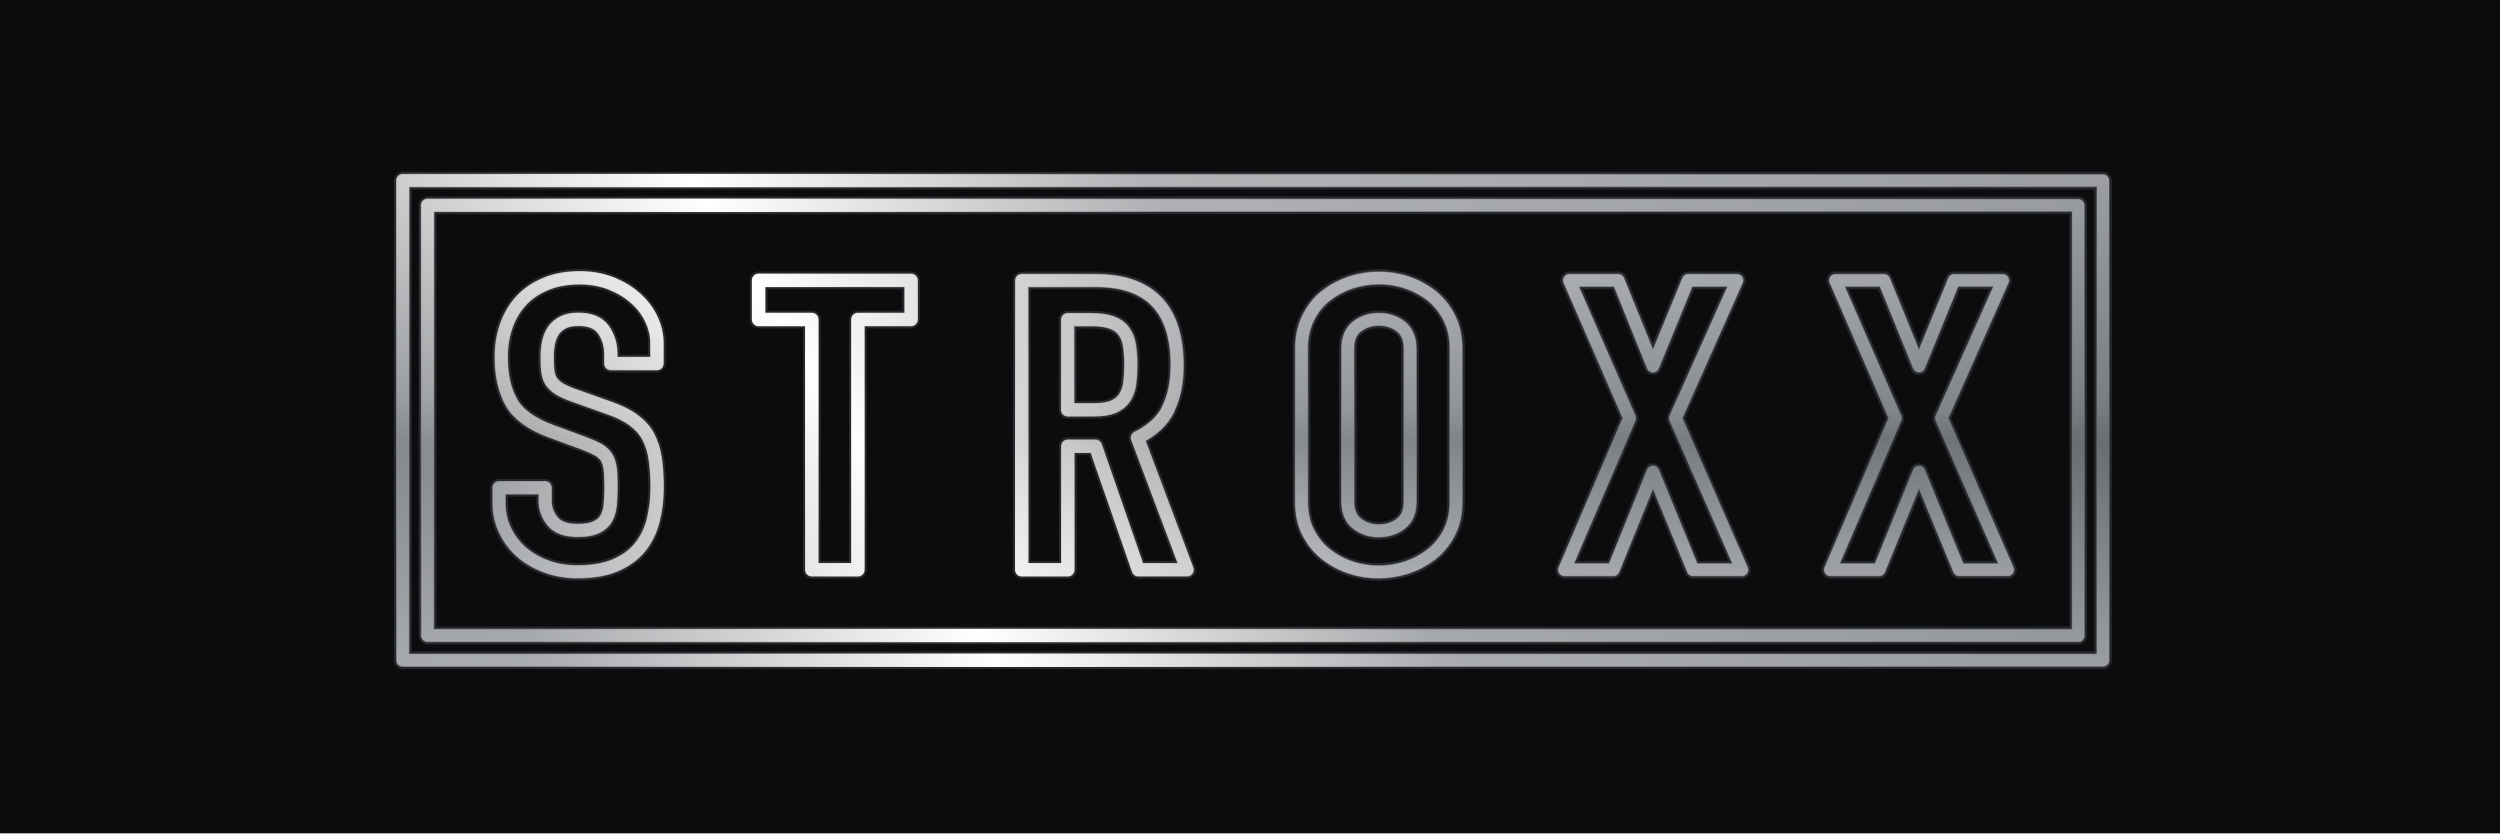
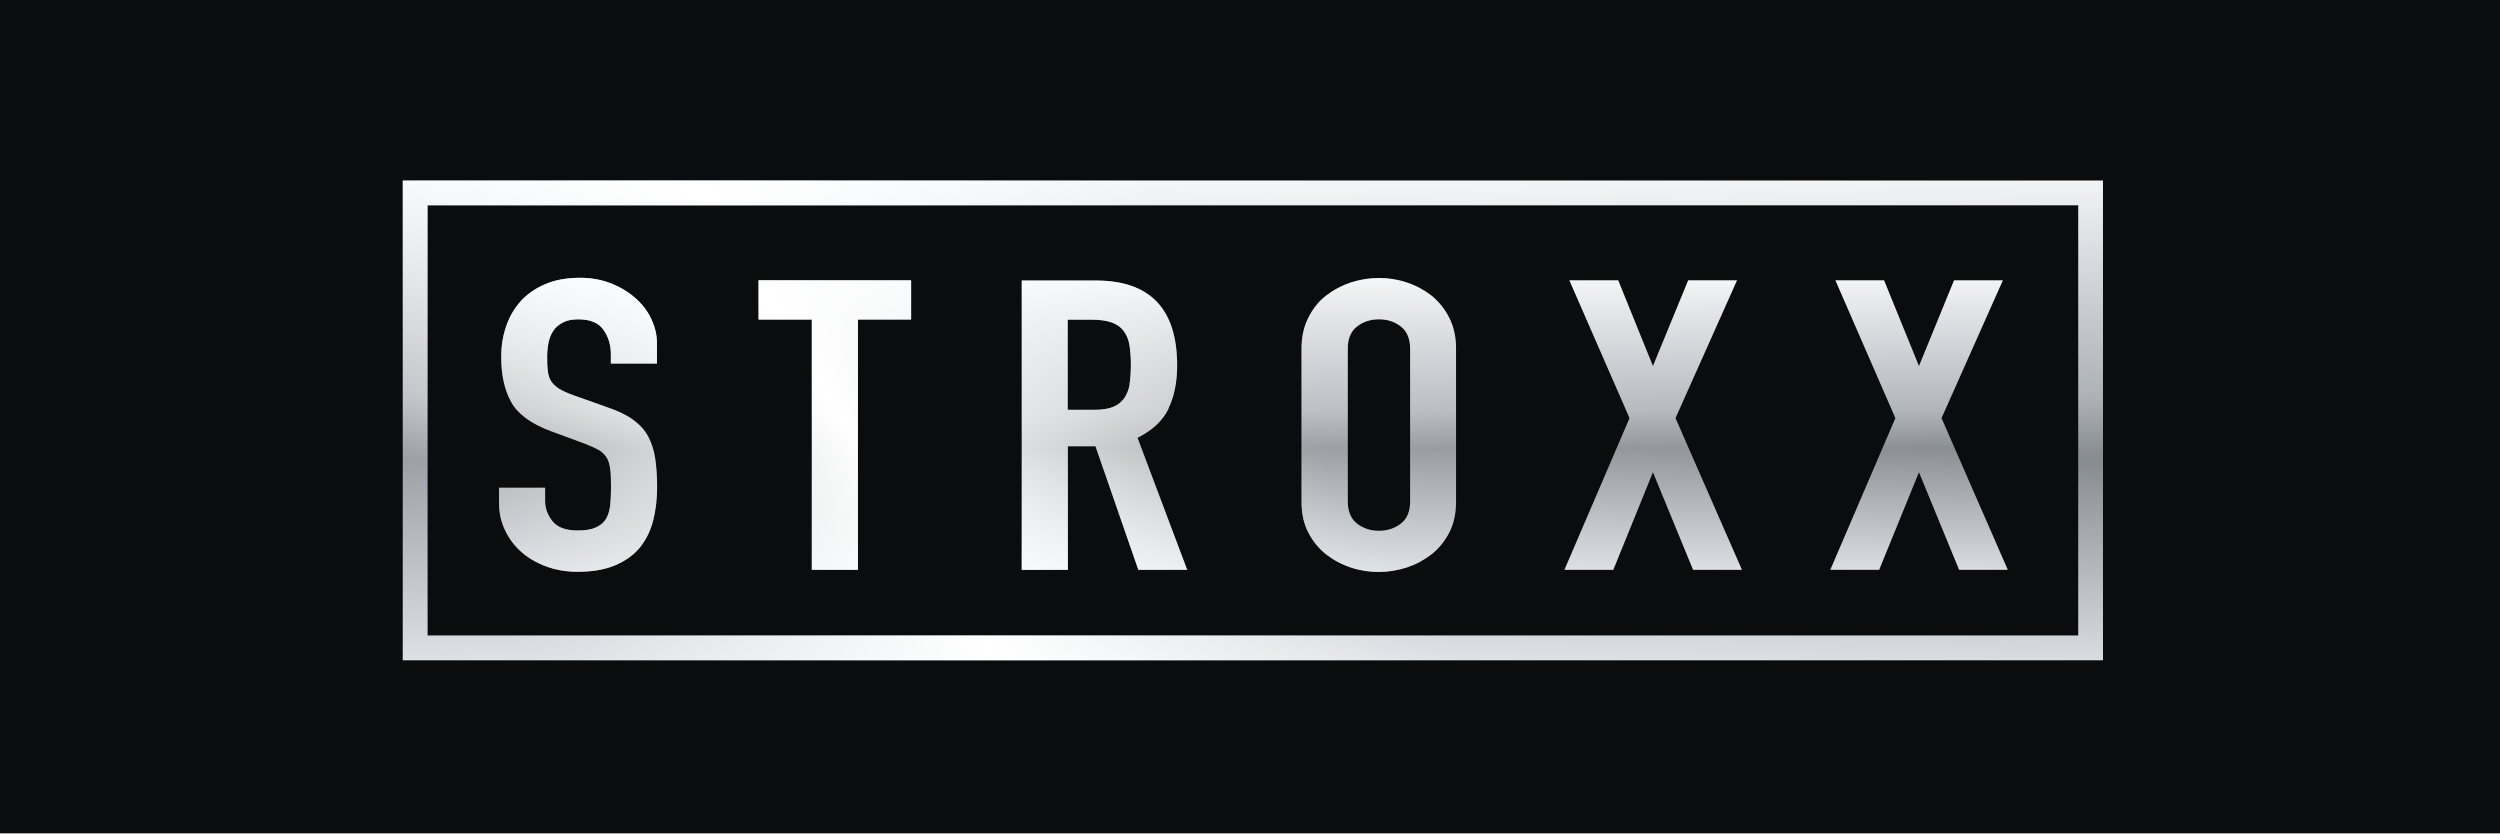
<svg xmlns="http://www.w3.org/2000/svg" viewBox="0 0 360 120" width="360" height="120" role="img" aria-label="STROXX">
  <defs>
    <g id="mark" transform="translate(58,26) scale(2.44)">
      <polygon points="21 8.2 24.14 8.2 24.14 22.97 26.86 22.97 26.86 8.2 30 8.2 30 5.89 21 5.89 21 8.2" />
      <path d="M45.18,13.46c.35-.71.52-1.56.52-2.55,0-3.34-1.6-5.01-4.8-5.01h-4.37v17.07h2.72v-7.29h1.63l2.53,7.29h2.88l-2.93-7.79c.87-.43,1.48-1,1.83-1.71ZM42.9,12c-.05.33-.16.6-.31.83-.15.22-.37.4-.65.52-.28.12-.67.18-1.15.18h-1.55v-5.32h1.41c.5,0,.9.06,1.2.17.3.11.54.28.71.52.17.23.28.51.33.84.05.33.08.71.08,1.14s-.03.81-.08,1.14Z" />
      <path d="M13.76,6.97c-.4-.37-.88-.66-1.44-.89-.56-.22-1.18-.34-1.85-.34-.78,0-1.47.12-2.05.37-.59.25-1.07.58-1.45,1-.38.42-.67.91-.87,1.49-.2.58-.29,1.18-.29,1.82,0,1.07.2,1.96.6,2.67.4.71,1.19,1.28,2.36,1.71l1.95.72c.34.13.61.25.81.36.2.11.36.26.48.43.12.18.19.41.23.7.04.29.05.66.05,1.1,0,.38-.02.74-.05,1.06-.04.32-.12.59-.25.8-.13.22-.33.38-.59.5-.26.12-.62.18-1.08.18-.69,0-1.19-.18-1.48-.54-.29-.36-.44-.76-.44-1.21v-.77h-2.72v.91c0,.58.12,1.11.36,1.61.24.5.56.92.97,1.28.41.36.9.64,1.47.85.57.21,1.18.31,1.84.31.87,0,1.61-.13,2.21-.38.6-.26,1.09-.6,1.45-1.04.36-.44.63-.97.79-1.58.16-.62.24-1.28.24-2,0-.62-.04-1.18-.11-1.67-.07-.49-.21-.92-.41-1.3-.2-.38-.49-.7-.87-.98-.37-.28-.86-.52-1.47-.73l-2.08-.74c-.36-.13-.64-.26-.84-.38-.2-.13-.36-.28-.47-.44-.11-.17-.17-.37-.2-.6-.03-.23-.04-.52-.04-.85,0-.29.03-.56.08-.83.05-.26.15-.5.28-.7.13-.2.32-.36.56-.49.24-.13.55-.19.92-.19.69,0,1.19.2,1.48.61.29.41.44.89.44,1.45v.55h2.72v-1.2c0-.48-.11-.95-.32-1.4-.21-.46-.52-.87-.92-1.24Z" />
      <polygon points="78.74 5.89 75.86 5.89 73.78 10.95 71.73 5.89 68.85 5.89 72.4 14.02 68.56 22.97 71.44 22.97 73.78 17.21 76.15 22.97 79.03 22.97 75.11 14.02 78.74 5.89" />
      <path d="M60.71,6.79c-.44-.34-.92-.6-1.47-.78-.54-.18-1.09-.26-1.64-.26s-1.1.09-1.64.26c-.54.18-1.03.44-1.47.78-.44.34-.79.78-1.05,1.31-.27.53-.4,1.14-.4,1.82v9.02c0,.7.13,1.32.4,1.83.27.52.62.95,1.05,1.29.44.34.92.6,1.47.78.54.18,1.09.26,1.64.26s1.1-.09,1.64-.26c.54-.18,1.03-.44,1.47-.78.43-.34.79-.78,1.05-1.29.27-.52.4-1.13.4-1.83v-9.02c0-.69-.13-1.29-.4-1.82-.27-.53-.62-.96-1.05-1.31ZM59.45,18.94c0,.59-.18,1.03-.55,1.31-.36.28-.8.42-1.29.42s-.93-.14-1.29-.42c-.36-.28-.55-.72-.55-1.31v-9.02c0-.59.18-1.03.55-1.31.36-.28.79-.42,1.29-.42s.93.14,1.29.42c.36.28.55.72.55,1.31v9.02Z" />
      <polygon points="94.43 5.89 91.55 5.89 89.48 10.95 87.42 5.89 84.55 5.89 88.09 14.02 84.25 22.97 87.13 22.97 89.48 17.21 91.85 22.97 94.72 22.97 90.81 14.02 94.43 5.89" />
      <path d="M0,0v28.31h100.34V0H0ZM98.88,26.85H1.46V1.46h97.42v25.4Z" />
    </g>
    <linearGradient id="steel" x1="0" y1="0" x2="0" y2="1">
-       <stop offset="0" stop-color="#d9dde2" />
-       <stop offset="0.45" stop-color="#8a9096" />
-       <stop offset="0.55" stop-color="#5f656b" />
-       <stop offset="1" stop-color="#c4c9cf" />
+       <stop offset="0" stop-color="#eef1f4" />
+       <stop offset="0.45" stop-color="#9aa0a6" />
+       <stop offset="0.58" stop-color="#686e74" />
+       <stop offset="1" stop-color="#cdd2d8" />
    </linearGradient>
    <linearGradient id="shineBand" gradientUnits="userSpaceOnUse" x1="-40" y1="120" x2="150" y2="0">
      <stop offset="0" stop-color="#ffffff" stop-opacity="0" />
      <stop offset="0.4" stop-color="#ffffff" stop-opacity="0.35" />
      <stop offset="0.5" stop-color="#ffffff" stop-opacity="1" />
      <stop offset="0.6" stop-color="#ffffff" stop-opacity="0.35" />
      <stop offset="1" stop-color="#ffffff" stop-opacity="0" />
      <animateTransform attributeName="gradientTransform" type="translate" values="-220 0; 470 0; 470 0" keyTimes="0; 0.5; 1" keySplines="0.33 0 0.2 1; 0 0 1 1" calcMode="spline" dur="7s" repeatCount="indefinite" />
    </linearGradient>
  </defs>
  <rect width="360" height="120" fill="#0B0C0E" />
-   <use href="#mark" fill="#0B0C0E" />
-   <use href="#mark" fill="none" stroke="#26282b" stroke-width="1.05" stroke-linejoin="round" />
-   <use href="#mark" fill="none" stroke="url(#steel)" stroke-width="0.72" stroke-linejoin="round" opacity="0.55" />
-   <use href="#mark" fill="none" stroke="url(#shineBand)" stroke-width="0.8" stroke-linejoin="round" />
+   <use href="#mark" fill="url(#steel)" />
+   <use href="#mark" fill="url(#shineBand)" />
</svg>
